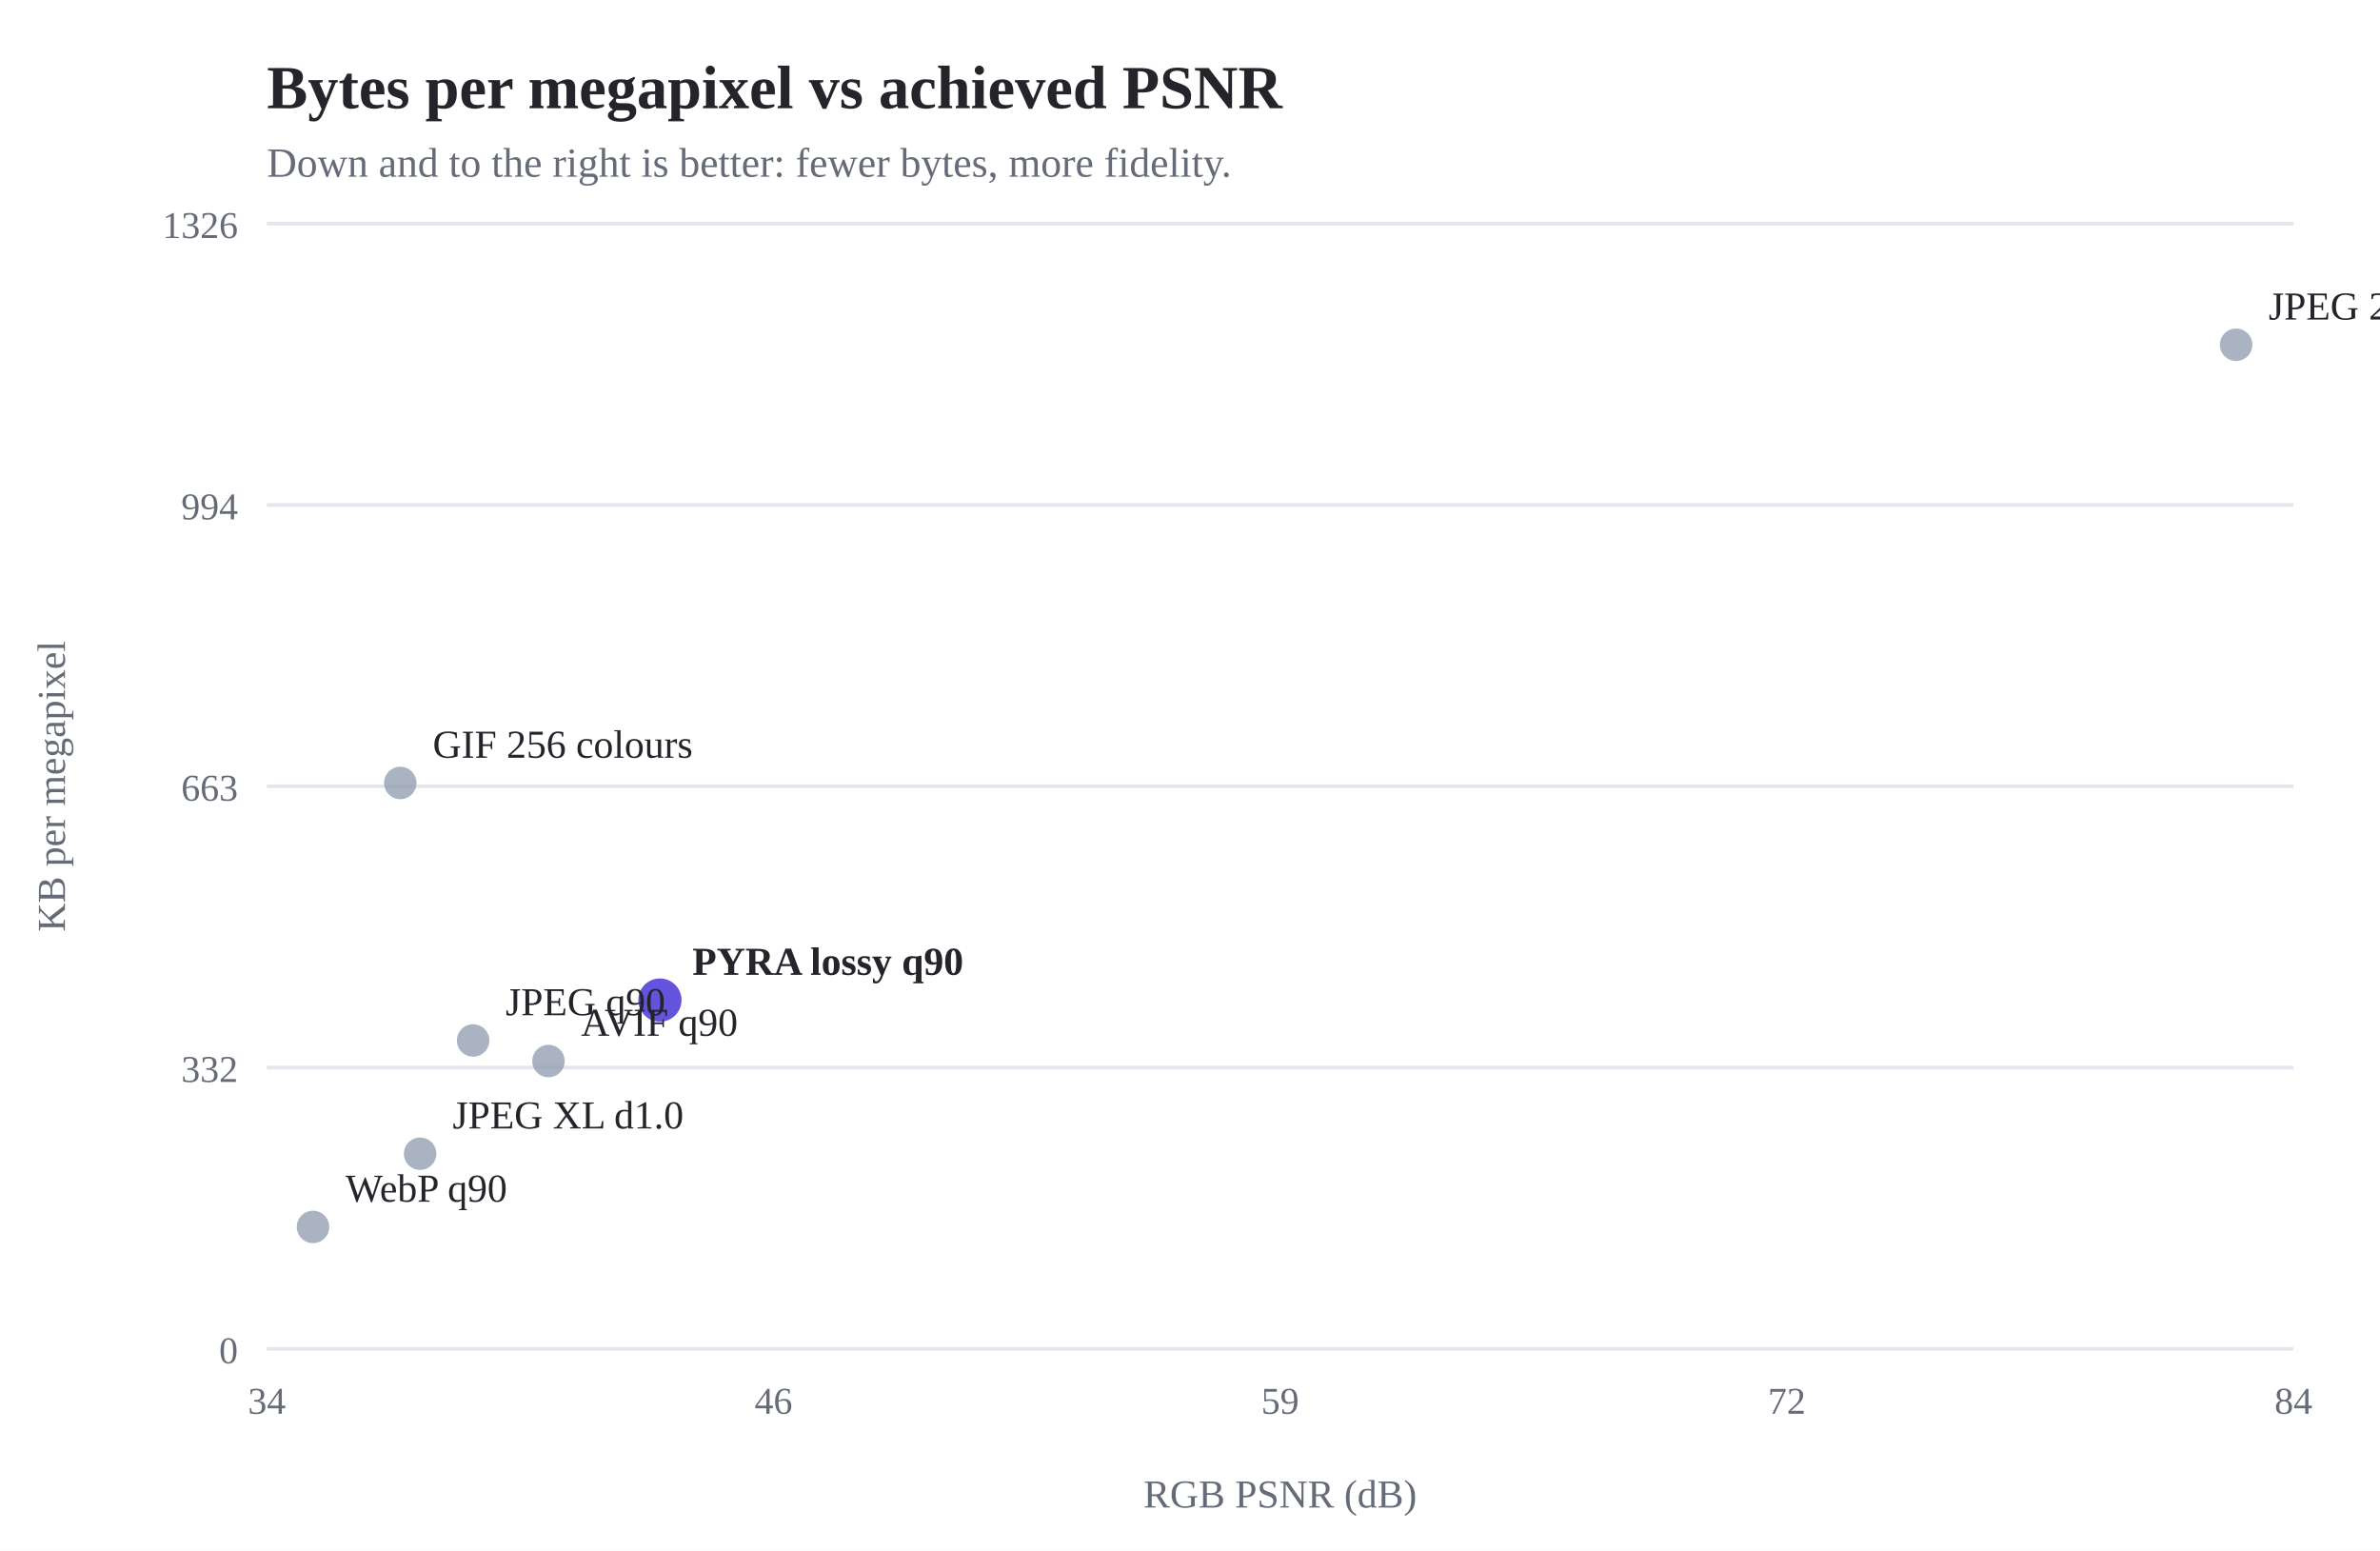
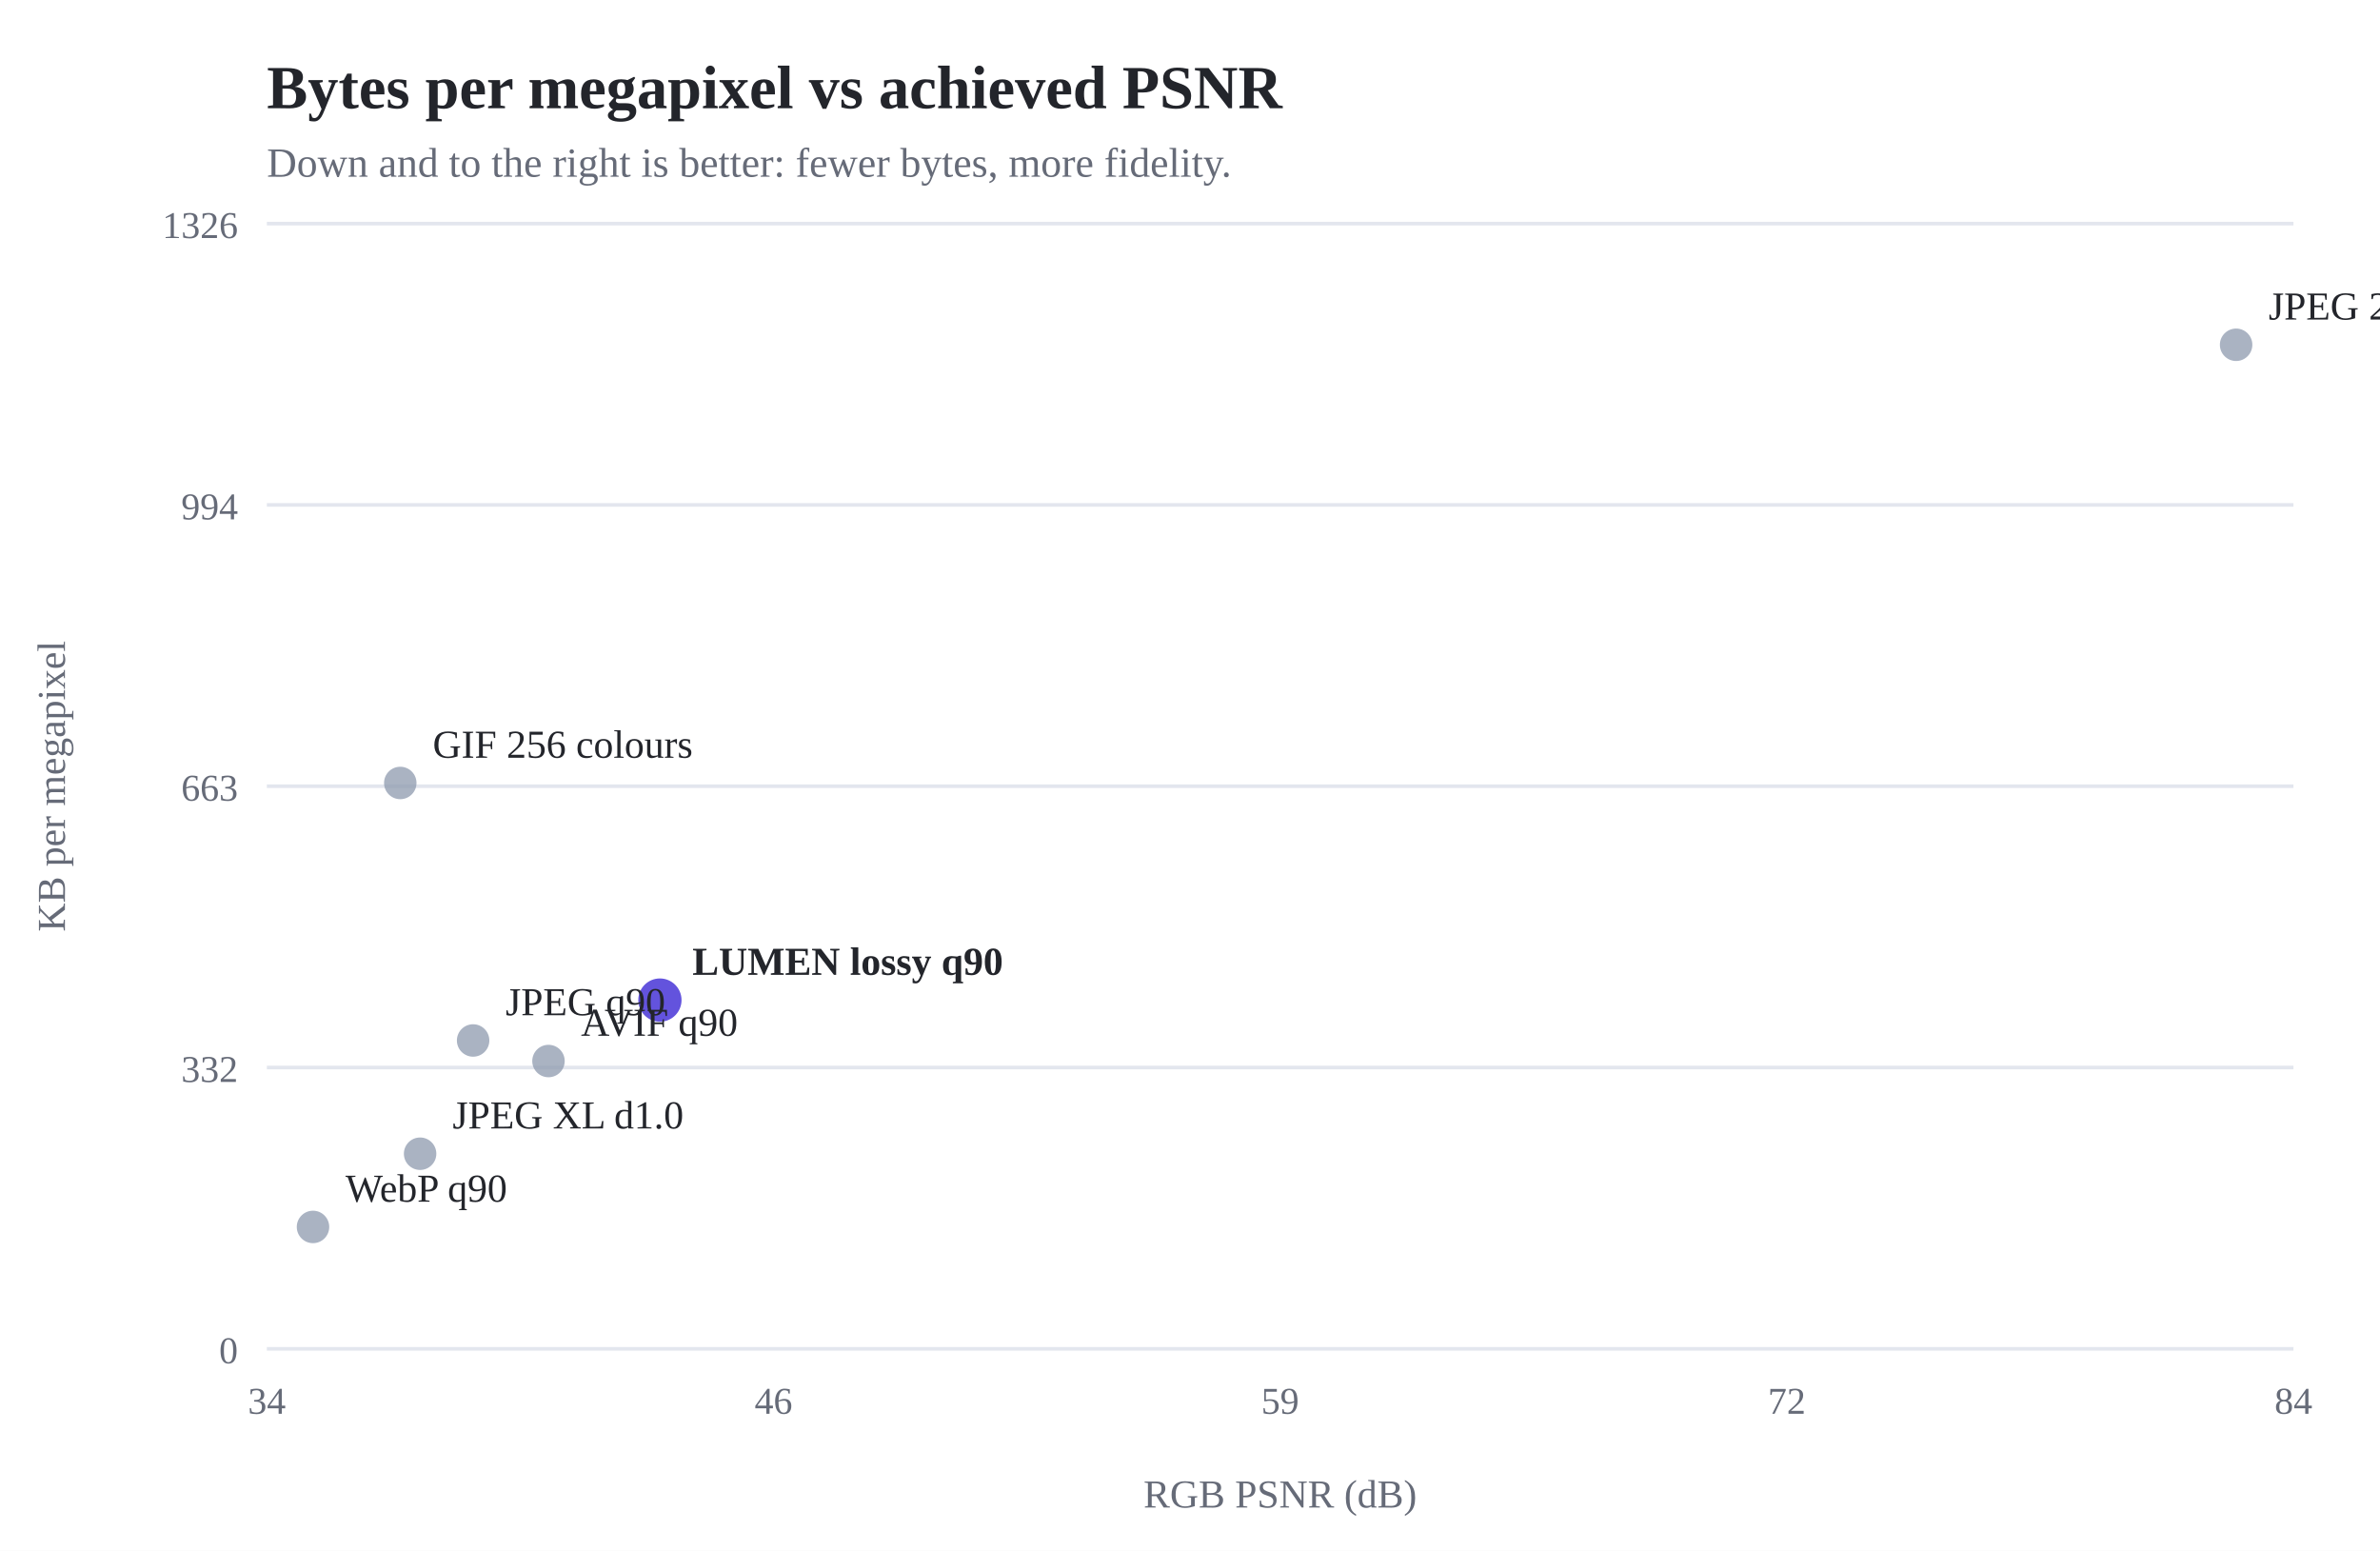
<svg xmlns="http://www.w3.org/2000/svg" width="660" height="430" viewBox="0 0 660 430" role="img" aria-label="compression size against achieved PSNR">
  <rect width="660" height="430" fill="#ffffff" />
  <text x="74" y="30" font-size="17" font-weight="700" fill="#23252b">Bytes per megapixel vs achieved PSNR</text>
  <text x="74" y="49" font-size="11.5" fill="#666b78">Down and to the right is better: fewer bytes, more fidelity.</text>
  <line x1="74" y1="374.0" x2="636" y2="374.0" stroke="#e3e6ee" stroke-width="1" />
  <text x="66" y="378.0" font-size="10.5" fill="#666b78" text-anchor="end">0</text>
  <line x1="74" y1="296.0" x2="636" y2="296.0" stroke="#e3e6ee" stroke-width="1" />
  <text x="66" y="300.0" font-size="10.5" fill="#666b78" text-anchor="end">332</text>
  <line x1="74" y1="218.0" x2="636" y2="218.0" stroke="#e3e6ee" stroke-width="1" />
  <text x="66" y="222.0" font-size="10.5" fill="#666b78" text-anchor="end">663</text>
  <line x1="74" y1="140.0" x2="636" y2="140.0" stroke="#e3e6ee" stroke-width="1" />
  <text x="66" y="144.0" font-size="10.5" fill="#666b78" text-anchor="end">994</text>
  <line x1="74" y1="62.0" x2="636" y2="62.0" stroke="#e3e6ee" stroke-width="1" />
  <text x="66" y="66.0" font-size="10.5" fill="#666b78" text-anchor="end">1326</text>
  <text x="74.0" y="392" font-size="10.5" fill="#666b78" text-anchor="middle">34</text>
  <text x="214.5" y="392" font-size="10.5" fill="#666b78" text-anchor="middle">46</text>
  <text x="355.0" y="392" font-size="10.5" fill="#666b78" text-anchor="middle">59</text>
  <text x="495.5" y="392" font-size="10.5" fill="#666b78" text-anchor="middle">72</text>
  <text x="636.0" y="392" font-size="10.5" fill="#666b78" text-anchor="middle">84</text>
  <text x="355.0" y="418" font-size="11" fill="#666b78" text-anchor="middle">RGB PSNR (dB)</text>
  <text x="18" y="218.0" font-size="11" fill="#666b78" transform="rotate(-90 18 218.0)" text-anchor="middle">KB per megapixel</text>
  <circle cx="620.1" cy="95.6" r="4.5" fill="#8d99ae" opacity="0.75" />
  <text x="629.1" y="88.6" font-size="11" fill="#23252b" font-weight="400">JPEG 2000 q90</text>
  <circle cx="111.0" cy="217.1" r="4.5" fill="#8d99ae" opacity="0.75" />
  <text x="120.0" y="210.1" font-size="11" fill="#23252b" font-weight="400">GIF 256 colours</text>
  <circle cx="183.0" cy="277.3" r="6" fill="#5b4bdb" opacity="0.95" />
-   <text x="192.0" y="270.3" font-size="11" fill="#23252b" font-weight="600">PYRA lossy q90</text>
+   <text x="192.0" y="270.3" font-size="11" fill="#23252b" font-weight="600">LUMEN lossy q90</text>
  <circle cx="131.2" cy="288.5" r="4.5" fill="#8d99ae" opacity="0.75" />
  <text x="140.2" y="281.5" font-size="11" fill="#23252b" font-weight="400">JPEG q90</text>
  <circle cx="152.1" cy="294.2" r="4.5" fill="#8d99ae" opacity="0.75" />
  <text x="161.1" y="287.2" font-size="11" fill="#23252b" font-weight="400">AVIF q90</text>
  <circle cx="116.5" cy="319.9" r="4.5" fill="#8d99ae" opacity="0.75" />
  <text x="125.5" y="312.9" font-size="11" fill="#23252b" font-weight="400">JPEG XL d1.0</text>
  <circle cx="86.8" cy="340.2" r="4.5" fill="#8d99ae" opacity="0.75" />
  <text x="95.8" y="333.2" font-size="11" fill="#23252b" font-weight="400">WebP q90</text>
</svg>
